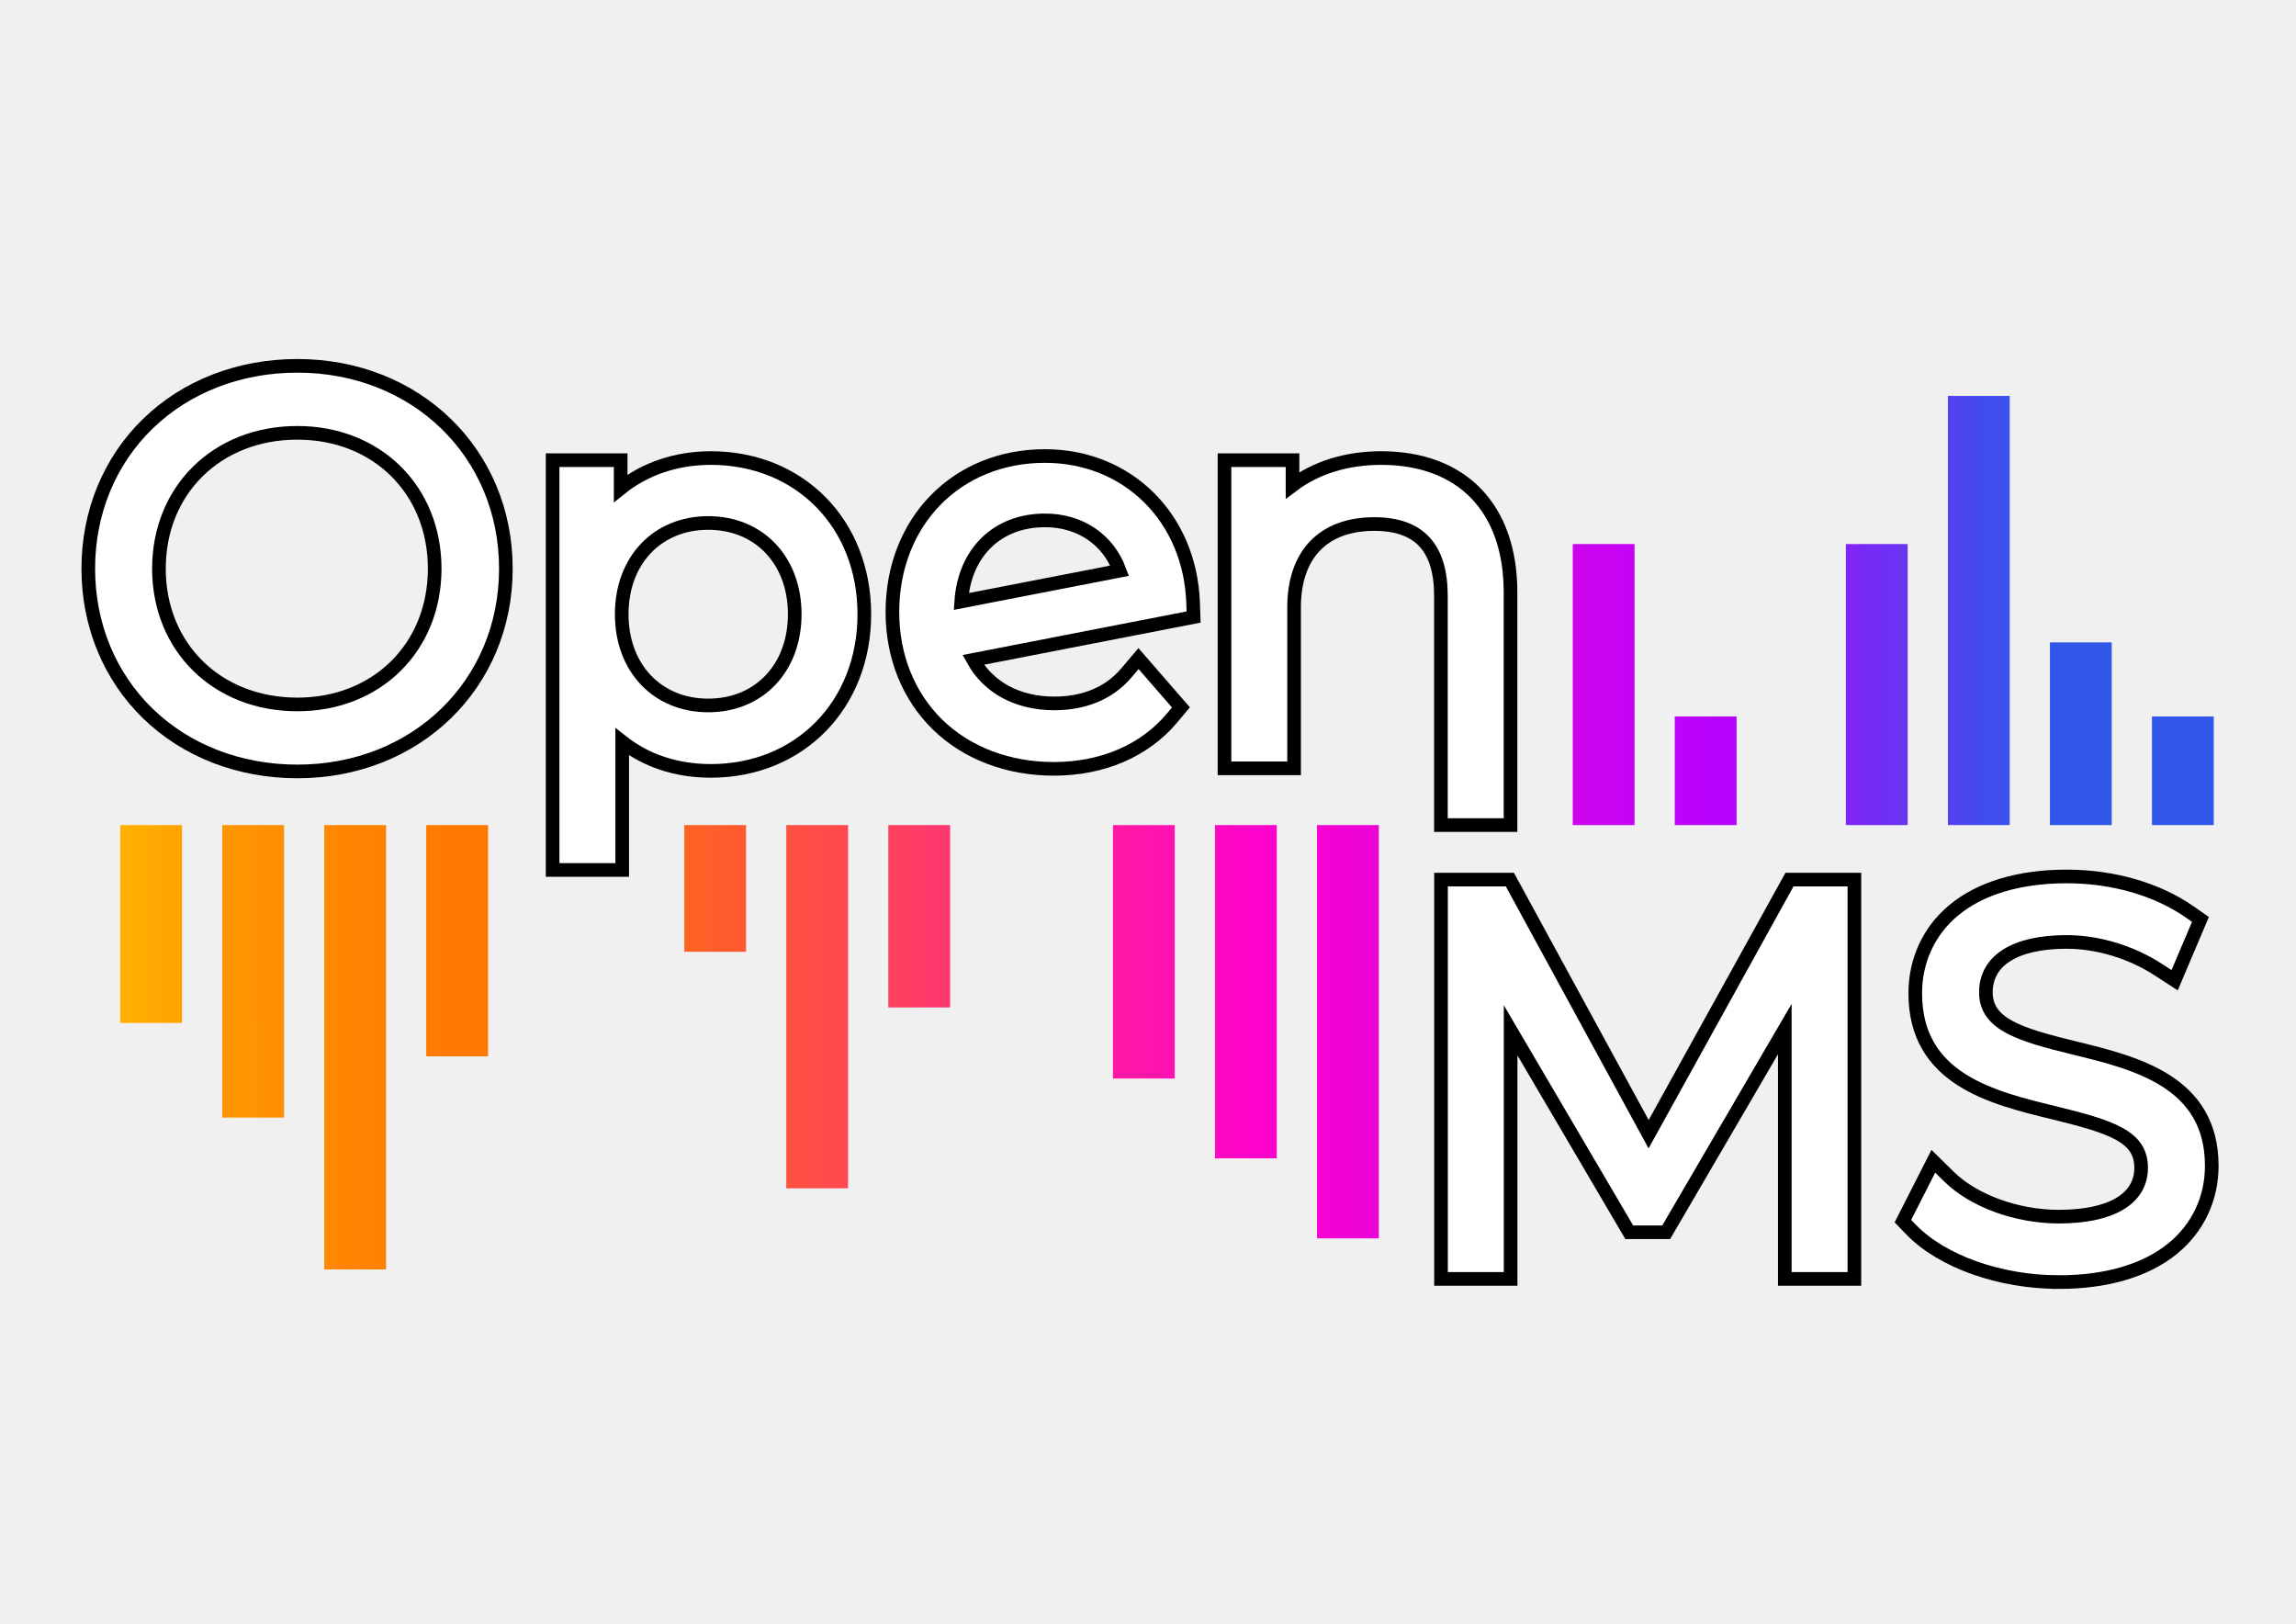
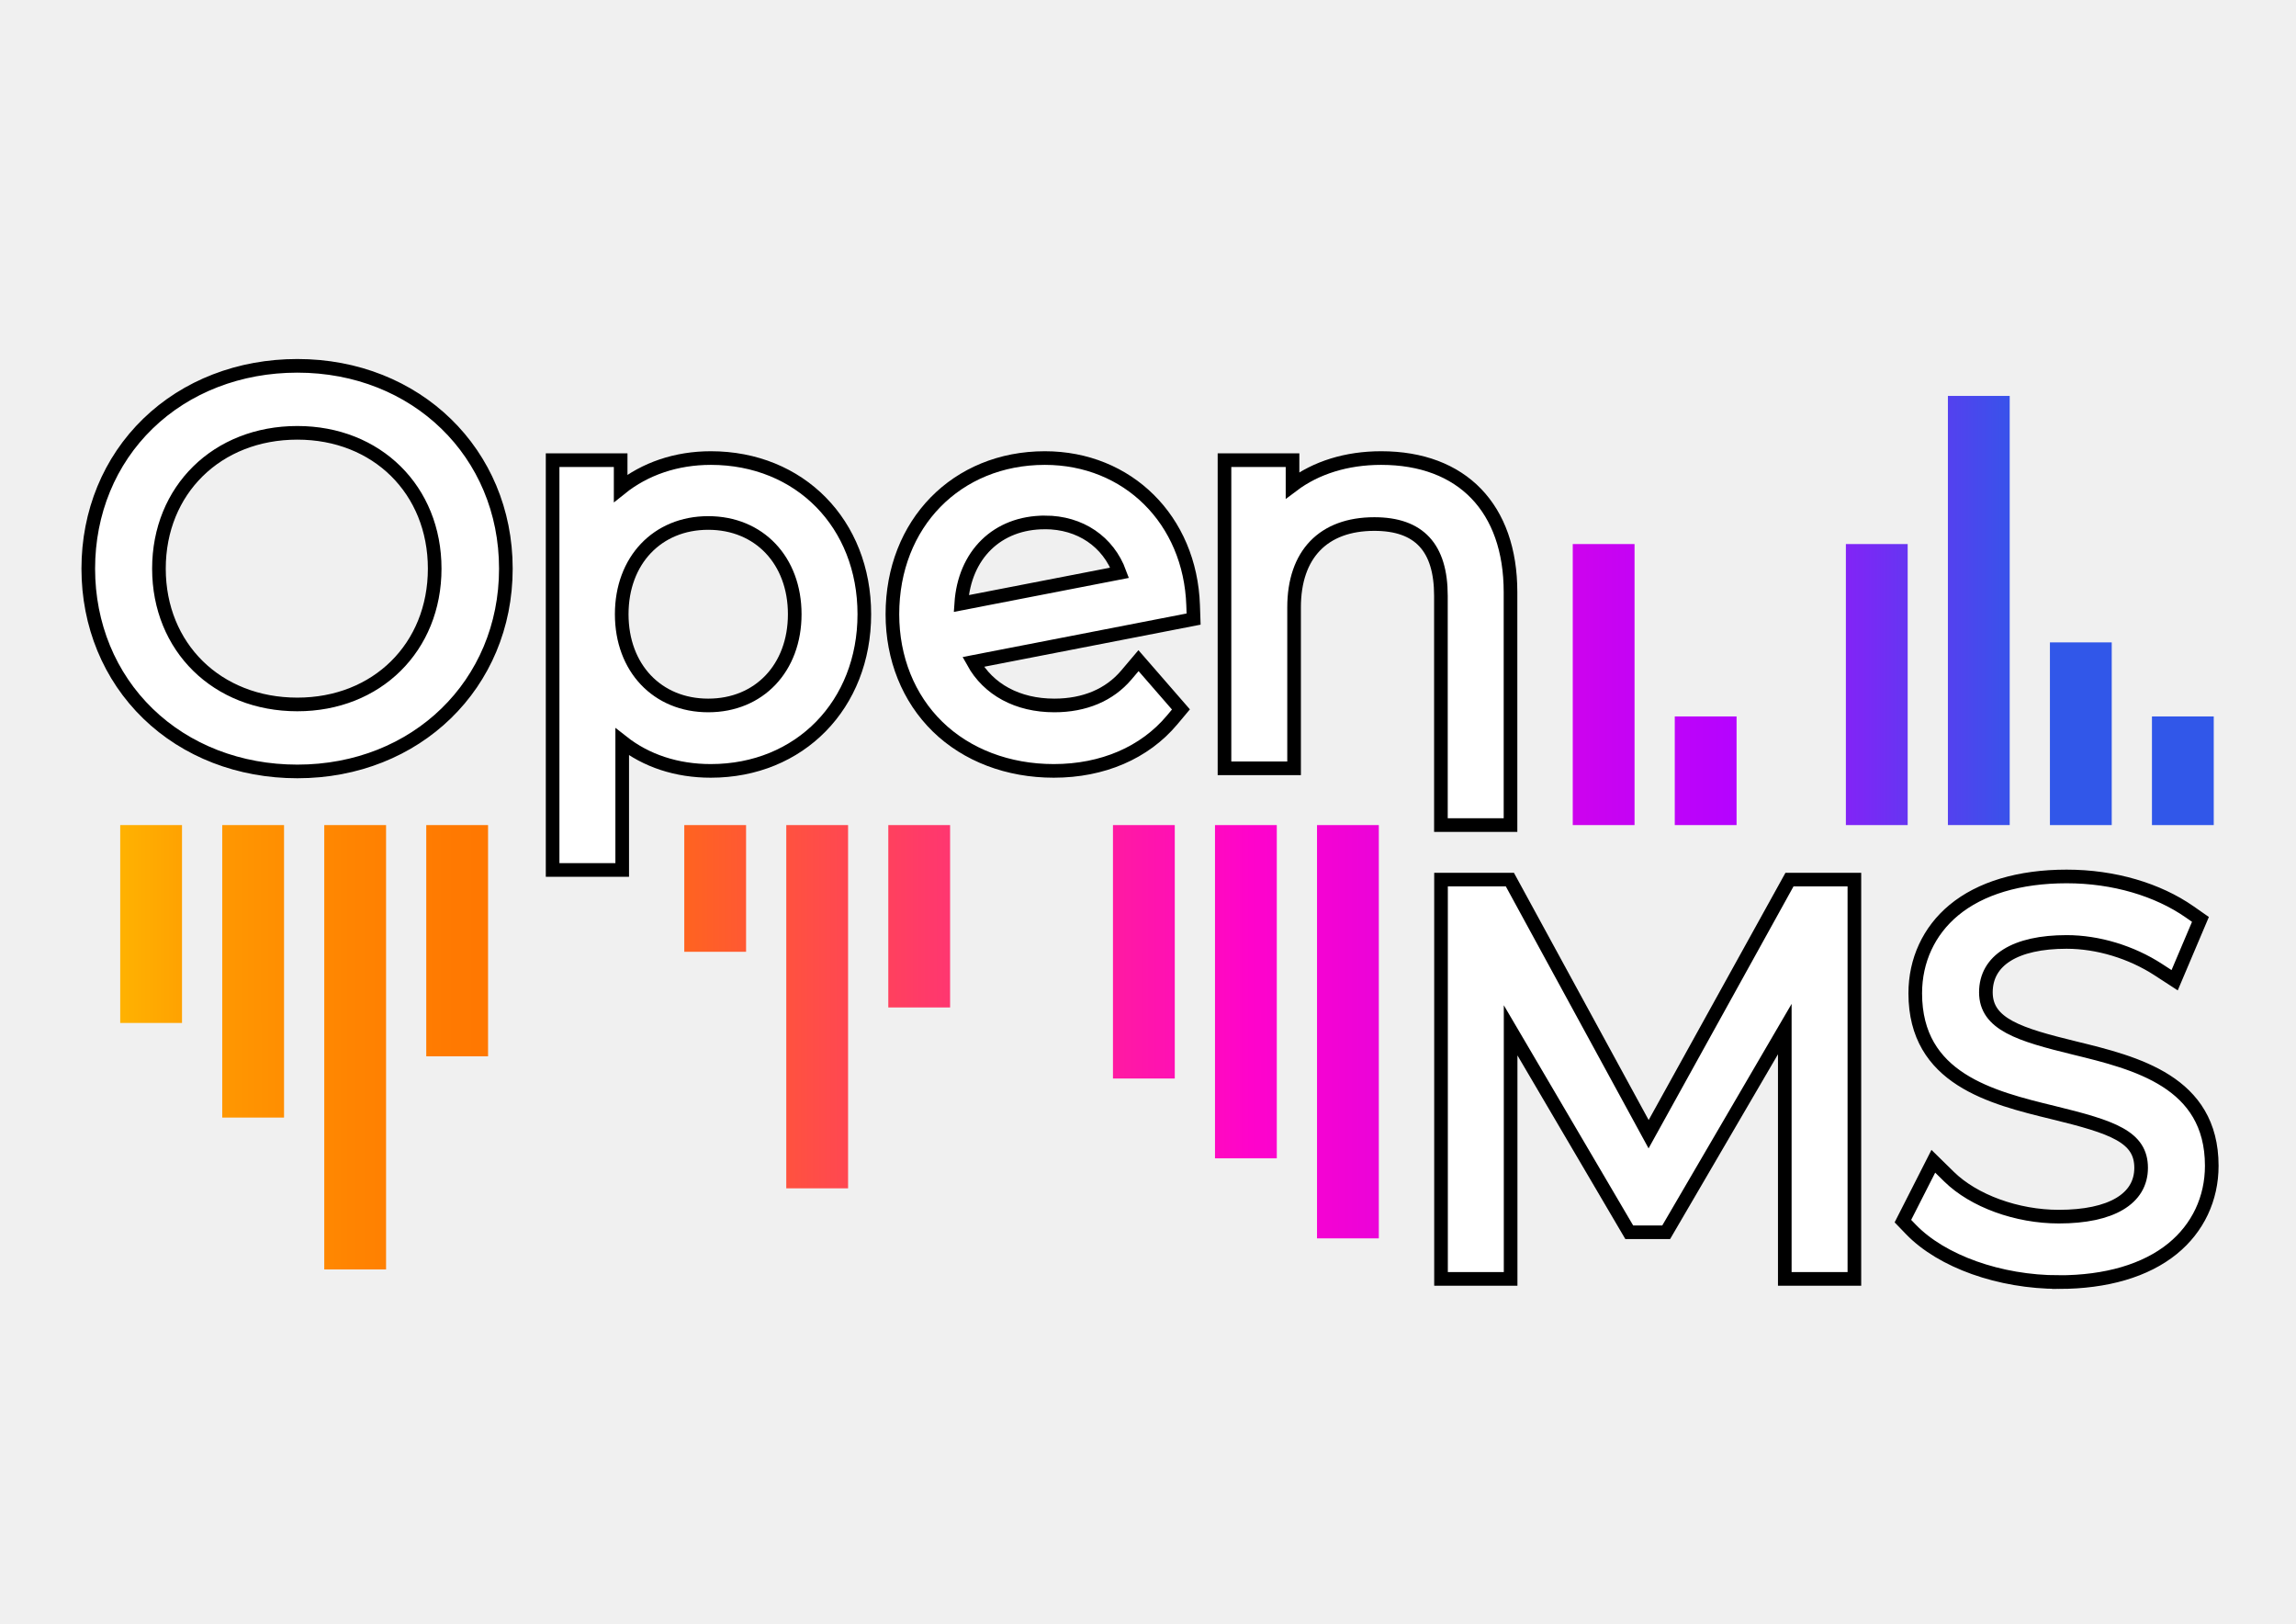
<svg xmlns="http://www.w3.org/2000/svg" id="Layer_1" data-name="Layer 1" viewBox="0 0 841.89 595.28" version="1.1">
  <defs id="defs9">
    <style id="style1">
      .cls-1 {
        fill: url(#linear-gradient);
        stroke-width: 0px;
       }

      .cls-2 {
        fill: #fff;
        stroke: #000;
        stroke-width: 4px;
       }
    </style>
    <linearGradient id="linear-gradient" x1="44.08" y1="305.27" x2="811.73" y2="305.27" gradientUnits="userSpaceOnUse">
      <stop offset="0" stop-color="#ffb401" id="stop1" />
      <stop offset="0" stop-color="#ffb201" id="stop2" />
      <stop offset=".05" stop-color="#ff9701" id="stop3" />
      <stop offset=".11" stop-color="#ff8401" id="stop4" />
      <stop offset=".16" stop-color="#ff7901" id="stop5" />
      <stop offset=".22" stop-color="#ff7501" id="stop6" />
      <stop offset=".54" stop-color="#ff03cb" id="stop7" />
      <stop offset=".77" stop-color="#b503ff" id="stop8" />
      <stop offset=".91" stop-color="#3157e9" id="stop9" />
    </linearGradient>
  </defs>
  <g id="g23">
    <path class="cls-1" d="m66.73,375.03h-22.65v-72.54h22.66v72.54h-.01Zm37.41-72.54h-22.65v107.23h22.66v-107.23h0Zm37.41,0h-22.65v162.9h22.66v-162.9h0Zm37.41,0h-22.66v84.77h22.66v-84.77Zm94.61,0h-22.66v46.45h22.66v-46.45Zm37.4,0h-22.66v133.17h22.66v-133.17Zm37.41,0h-22.66v66.86h22.66v-66.86Zm82.38,0h-22.66v92.91h22.66v-92.91Zm37.41,0h-22.66v122.17h22.66v-122.17Zm37.41,0h-22.66v151.52h22.66v-151.52Zm93.77-103.03h-22.66v103.03h22.66v-103.03Zm37.41,63.2h-22.66v39.83h22.66v-39.83h0Zm62.74-63.2h-22.66v103.03h22.66v-103.03Zm37.41-54.31h-22.66v157.33h22.66v-157.33Zm37.41,90.36h-22.66v66.98h22.66v-66.98Zm37.41,27.15h-22.66v39.83h22.66v-39.83Z" id="path9" />
    <g id="g16">
      <g id="g18">
        <g id="g11">
          <path class="cls-2" d="m 109.03,282.82 c -21.23,0 -40.68,-7.53 -54.77,-21.19 -14.11,-13.68 -21.89,-32.56 -21.89,-53.16 0,-20.6 7.77,-39.49 21.89,-53.17 14.09,-13.66 33.54,-21.18 54.77,-21.18 43.59,0 76.46,31.96 76.46,74.35 0,42.39 -32.87,74.35 -76.46,74.35 z m 0,-124.14 c -29.41,0 -50.75,20.94 -50.75,49.79 0,28.85 21.34,49.79 50.75,49.79 29.18,0 50.36,-20.95 50.36,-49.79 0,-28.84 -21.18,-49.79 -50.36,-49.79 z" id="path11" style="stroke-width:5;stroke-dasharray:none" />
        </g>
        <g id="g13" style="stroke-width:5;stroke-dasharray:none">
          <path id="path12" class="cls-2" d="m310.99,225.18c0,30.75-21.52,51.5-50.35,51.5-16.14,0-29.98-6.92-38.43-19.99v56.31h-13.64v-138.36h13.07v19.99c8.26-13.45,22.29-20.76,39.01-20.76,28.82,0,50.34,20.76,50.34,51.31Zm-13.64,0c0-23.44-16.33-39.39-37.66-39.39s-37.66,15.95-37.66,39.39,16.14,39.39,37.66,39.39,37.66-15.75,37.66-39.39Z" style="stroke-width:5;stroke-dasharray:none" />
          <path class="cls-2" d="M 228.15,318.94 H 202.63 V 168.7 h 24.95 v 10.31 c 8.93,-7.16 20.38,-11.08 33.07,-11.08 32.61,0 56.28,24.08 56.28,57.25 0,33.17 -23.67,57.44 -56.29,57.44 -12.55,0 -23.68,-3.7 -32.49,-10.64 z m 31.54,-127.21 c -18.68,0 -31.72,13.75 -31.72,33.45 0,19.7 13.04,33.45 31.72,33.45 18.68,0 31.72,-13.75 31.72,-33.45 0,-19.7 -13.04,-33.45 -31.72,-33.45 z" id="path13" style="stroke-width:5;stroke-dasharray:none" />
        </g>
-         <g id="g15" style="stroke-width:5;stroke-dasharray:none" transform="translate(4.49268,-0.7487799)">
+         <g id="g15" style="stroke-width:5;stroke-dasharray:none" transform="translate(4.49268)">
          <path id="path14" class="cls-2" d="m 413.03,251.32 7.69,8.84 c -9.03,10.76 -22.87,16.52 -38.82,16.52 -31.51,0 -53.23,-21.52 -53.23,-51.5 0,-29.98 20.95,-51.31 49.97,-51.31 27.09,0 47.46,19.79 48.42,48.23 l -83.01,16.14 c 5,16.34 19.22,26.33 38.05,26.33 12.48,0 23.44,-4.41 30.93,-13.25 z m -71.1,-27.1 c 0,1.54 0,2.88 0.19,4.23 l 71.29,-13.84 c -2.88,-16.53 -16.14,-29.02 -34.78,-29.02 -21.52,0.01 -36.7,15.76 -36.7,38.63 z" style="stroke-width:5;stroke-dasharray:none" />
          <path class="cls-2" d="m 381.9,282.62 c -16.74,0 -31.86,-5.75 -42.58,-16.19 -10.7,-10.43 -16.59,-25.07 -16.59,-41.25 0,-33.17 23.51,-57.25 55.91,-57.25 30.44,0 53.3,22.7 54.36,53.97 l 0.17,5.06 -80.83,15.72 c 5.58,10.1 16.29,15.95 29.76,15.95 11.09,0 20.22,-3.86 26.4,-11.15 l 4.47,-5.28 15.56,17.89 -3.26,3.89 C 415.18,276 399.78,282.62 381.9,282.62 Z m -3.27,-91.09 c -17.45,0 -29.47,11.83 -30.66,29.73 l 58.09,-11.28 c -4.18,-11.38 -14.43,-18.46 -27.42,-18.46 z" id="path15" style="stroke-width:5;stroke-dasharray:none" />
        </g>
        <g id="g17" style="stroke-width:5;stroke-dasharray:none">
          <path id="path16" class="cls-2" d="m547.93,217.11v79.82h-13.64v-78.47c0-21.33-11.15-32.28-30.36-32.28-21.72,0-35.36,13.45-35.36,36.51v53.04h-13.64v-101.09h13.07v18.64c7.3-12.3,20.95-19.41,38.43-19.41,24.59,0,41.5,14.22,41.5,43.24Z" style="stroke-width:5;stroke-dasharray:none" />
          <path class="cls-2" d="m 553.87,302.49 h -25.52 v -84.03 c 0,-17.72 -7.99,-26.34 -24.42,-26.34 -18.7,0 -29.42,11.14 -29.42,30.57 v 58.98 H 448.99 V 168.7 h 24.95 v 9.23 c 8.58,-6.47 19.8,-10 32.49,-10 29.71,0 47.44,18.39 47.44,49.18 z" id="path17" style="stroke-width:5;stroke-dasharray:none" />
        </g>
      </g>
      <g id="g22" style="stroke-width:5;stroke-dasharray:none">
        <g id="g19" style="stroke-width:5;stroke-dasharray:none">
          <path id="path18" class="cls-2" d="m674.02,328.42v134.51h-13.64v-107.61l-52.84,90.51h-6.73l-52.84-89.94v107.04h-13.64v-134.51h15.79l54.35,99.74,55.19-99.74h14.36Z" style="stroke-width:5;stroke-dasharray:none" />
          <path class="cls-2" d="m 679.96,468.87 h -25.52 v -91.59 l -43.49,74.49 h -13.54 l -43.5,-74.04 v 91.14 H 528.39 V 322.48 h 25.25 l 50.87,93.34 51.65,-93.34 h 23.8 z" id="path19" style="stroke-width:5;stroke-dasharray:none" />
        </g>
        <g id="g21" style="stroke-width:5;stroke-dasharray:none">
          <path id="path20" class="cls-2" d="m704.96,446.6l5.57-10.95c9.61,9.42,26.71,16.33,44.39,16.33,25.17,0,36.12-10.57,36.12-23.83,0-36.9-82.82-14.22-82.82-63.99,0-19.79,15.37-36.9,49.58-36.9,15.18,0,30.94,4.42,41.7,11.92l-4.81,11.34c-11.53-7.5-24.98-11.14-36.9-11.14-24.6,0-35.55,10.95-35.55,24.41,0,36.9,82.82,14.6,82.82,63.6,0,19.79-15.76,36.7-50.15,36.7-20.17,0-39.96-7.12-49.95-17.49Z" style="stroke-width:5;stroke-dasharray:none" />
          <path class="cls-2" d="m 754.91,470.03 c -21.64,0 -42.93,-7.58 -54.23,-19.31 l -2.93,-3.04 11.16,-21.94 5.78,5.67 c 9.07,8.89 24.86,14.63 40.23,14.63 19.18,0 30.18,-6.52 30.18,-17.89 0,-11.37 -10.33,-14.92 -32.25,-20.26 -22.53,-5.49 -50.57,-12.32 -50.57,-43.73 0,-12.07 5.01,-22.88 14.1,-30.44 9.76,-8.11 24.08,-12.4 41.42,-12.4 17.34,0 33.43,4.85 45.1,12.99 l 3.95,2.76 -9.46,22.3 -5.94,-3.86 c -9.94,-6.47 -22.21,-10.18 -33.66,-10.18 -18.82,0 -29.61,6.73 -29.61,18.47 0,11.74 12.35,15.49 32.49,20.41 22.42,5.47 50.33,12.29 50.33,43.19 0,12.05 -5.1,22.84 -14.37,30.38 -9.86,8.02 -24.29,12.26 -41.72,12.26 z" id="path21" style="stroke-width:5;stroke-dasharray:none" />
        </g>
      </g>
    </g>
  </g>
</svg>
